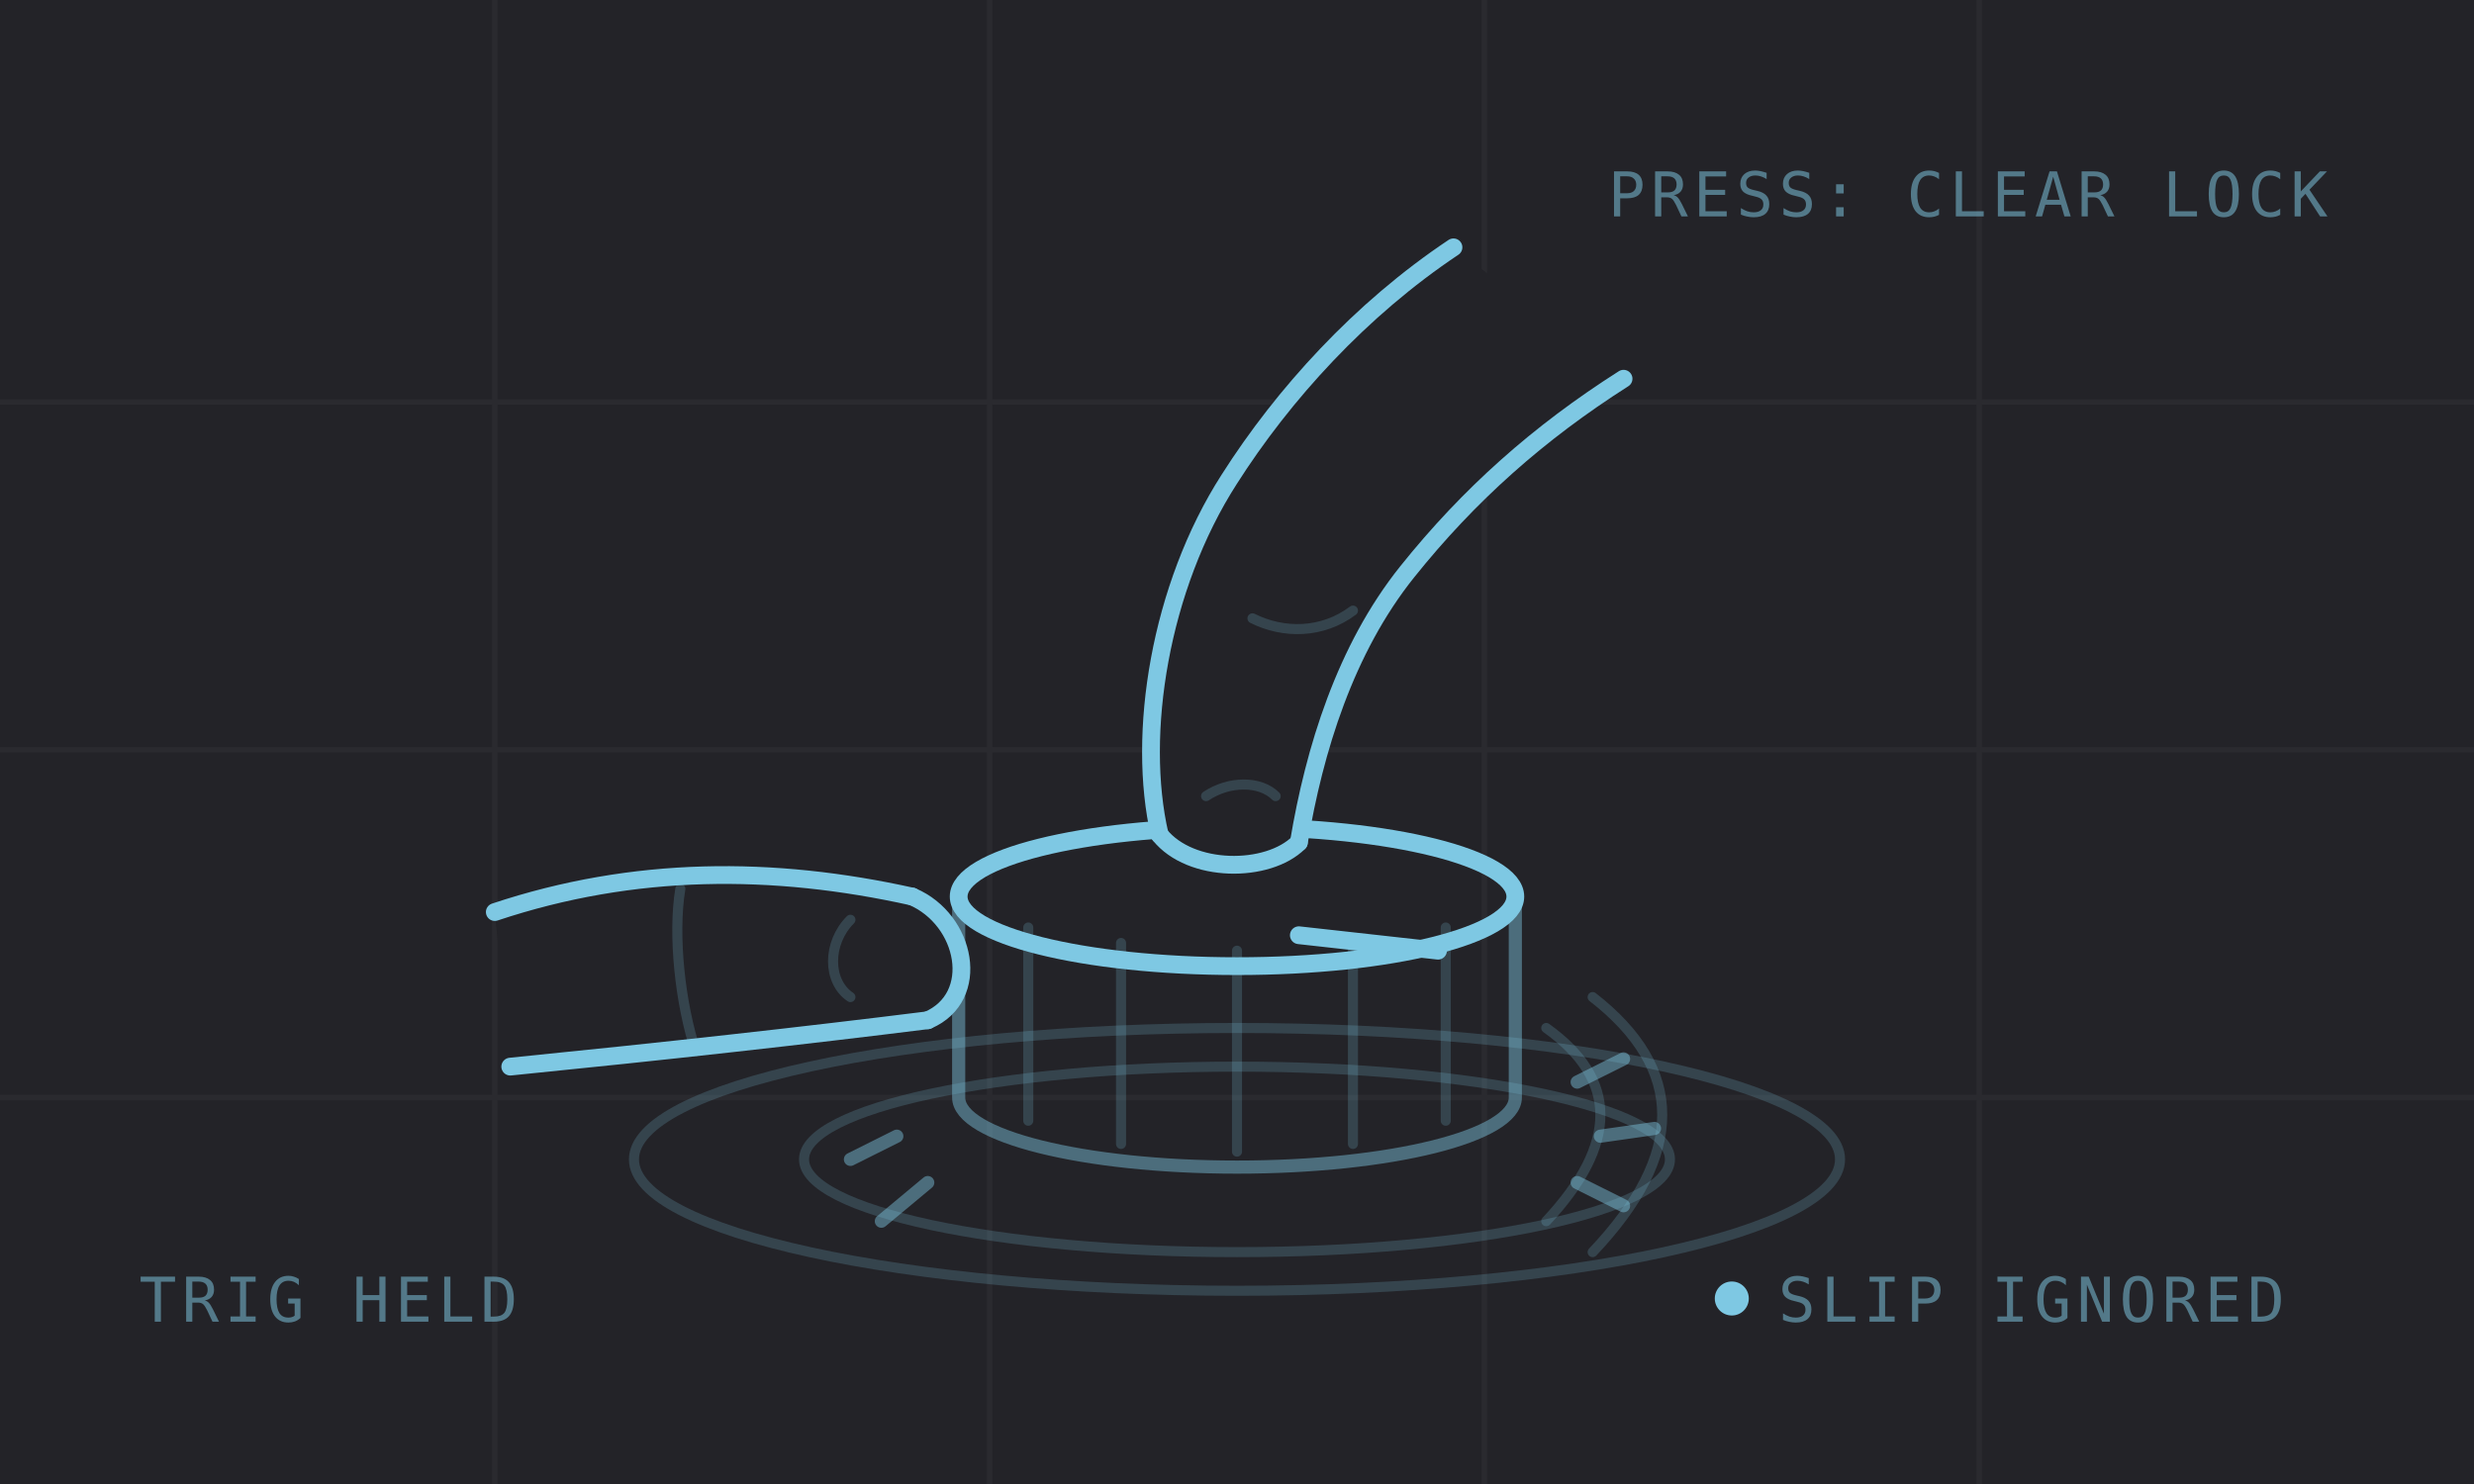
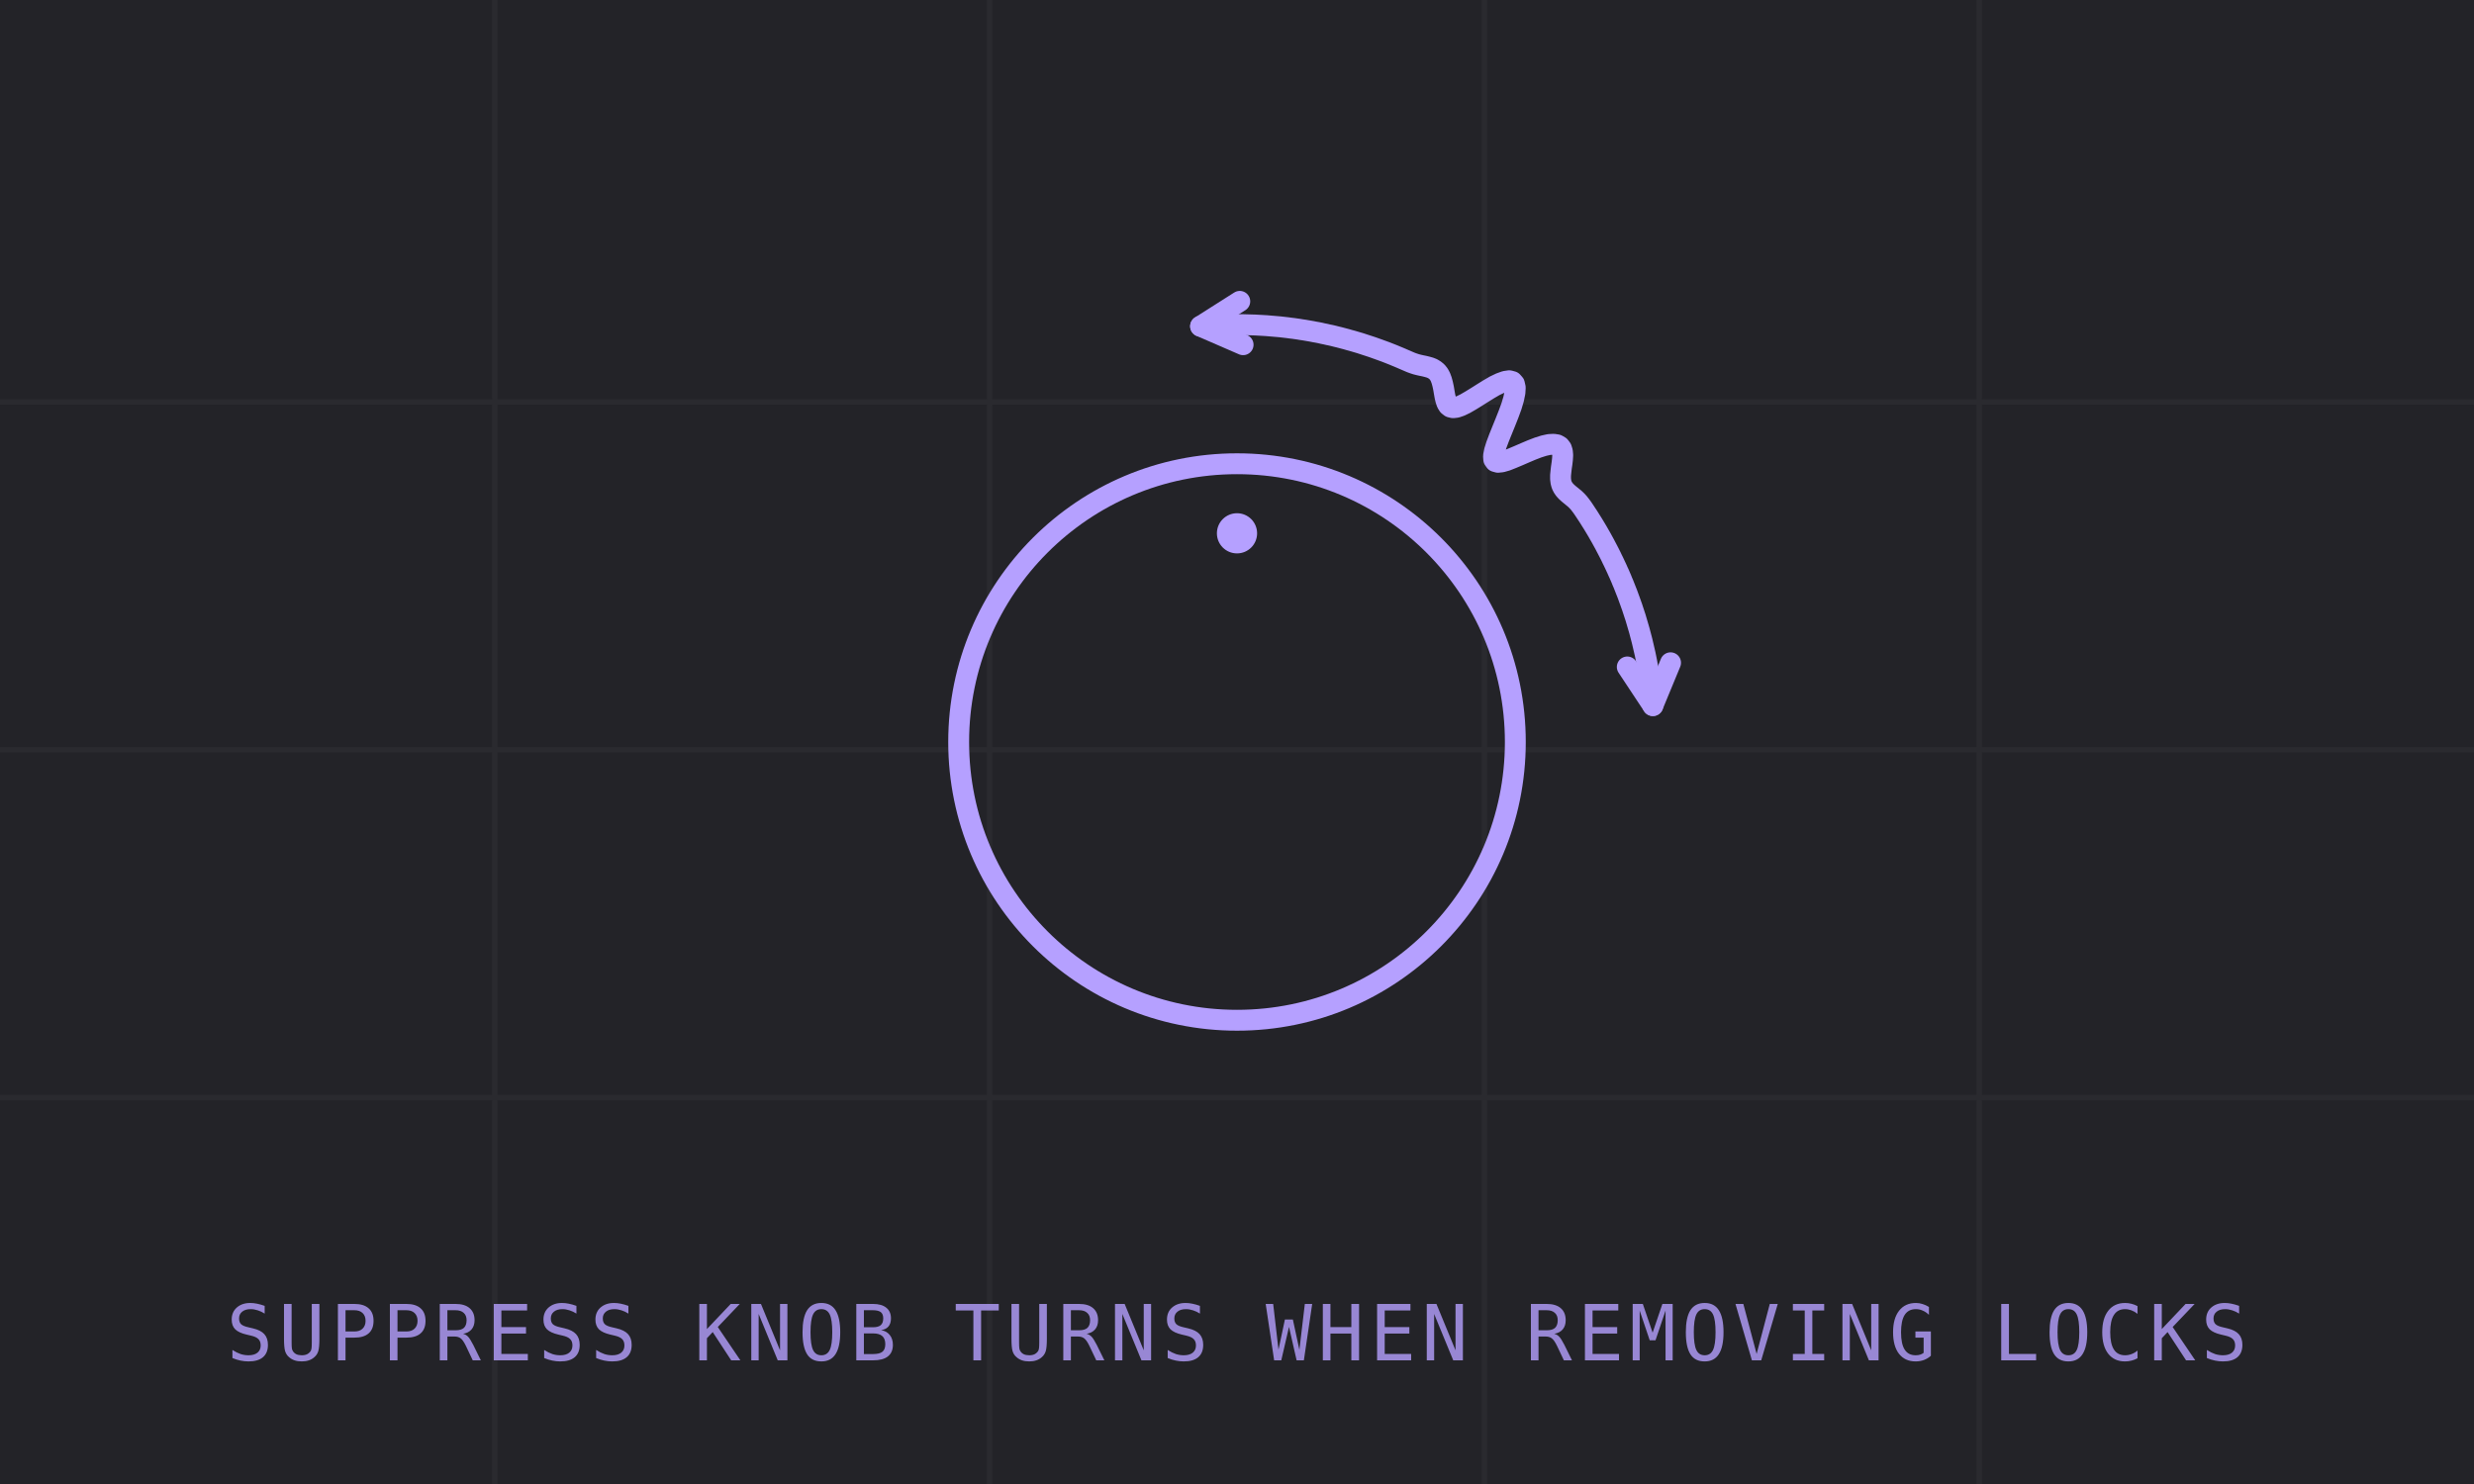
<svg xmlns="http://www.w3.org/2000/svg" width="960" height="576" viewBox="0 0 320 192" class="signal-art" fill="none" role="img" aria-labelledby="title description">
  <style>.signal-art{ width: 100%; height: calc(100% - 46px); overflow: visible; stroke-width: 1.3; stroke-linecap: round; stroke-linejoin: round; }
.signal-grid{ stroke: #ffffff; opacity: .035; stroke-width: .7; }
- .signal-main{ stroke: #7ec8e3; stroke-width: 2.3; }
- .signal-secondary{ stroke: #7ec8e3; opacity: .45; stroke-width: 1.7; }
- .signal-ghost{ stroke: #7ec8e3; opacity: .2; stroke-width: 1.3; }
- .signal-dot, .rhythm-on{ fill: #7ec8e3; }
- .signal-art text{ fill: #7ec8e3; opacity: .52; font: 8px monospace; letter-spacing: .7px; stroke: none; }
+ .signal-main{ stroke: #b5a0ff; stroke-width: 2.3; }
+ .signal-secondary{ stroke: #b5a0ff; opacity: .45; stroke-width: 1.7; }
+ .signal-ghost{ stroke: #b5a0ff; opacity: .2; stroke-width: 1.3; }
+ .signal-dot, .rhythm-on{ fill: #b5a0ff; }
+ .signal-art text{ fill: #b5a0ff; opacity: .52; font: 8px monospace; letter-spacing: .7px; stroke: none; }
+ .signal-art{ height: calc(100% - 55px); }
+ .signal-art text{ opacity: .8; font-size: 10px; }
+ .signal-main{ stroke-width: 2.7; }
+ .signal-secondary{ opacity: .65; }
</style>
  <rect width="320" height="192" fill="#232328" />
  <path class="signal-grid" d="M0 52H320M0 97H320M0 142H320M64 0V192M128 0V192M192 0V192M256 0V192" />
-   <ellipse class="signal-ghost" cx="160" cy="150" rx="78" ry="17" />
-   <ellipse class="signal-ghost" cx="160" cy="150" rx="56" ry="12" />
-   <path class="signal-secondary" d="M124 116V142A36 9 0 0 0 196 142V116" />
-   <path class="signal-ghost" d="M133 120V145M145 122V148M160 123V149M175 122V148M187 120V145" />
-   <ellipse class="signal-main" cx="160" cy="116" rx="36" ry="9" />
-   <path class="signal-main" d="M168 121L186 123" />
-   <path fill="#232328" d="M150 108C147 95 150 76 159 62C166 51 176 40 188 32L210 49C199 56 190 64 182 74C174 84 170 97 168 109C164 113 154 113 150 108Z" />
-   <path class="signal-main" d="M150 108C147 95 150 76 159 62C166 51 176 40 188 32" />
-   <path class="signal-main" d="M168 109C170 97 174 84 182 74C190 64 199 56 210 49" />
-   <path class="signal-main" d="M150 108C154 113 164 113 168 109" />
-   <path class="signal-ghost" d="M156 103C159 101 163 101 165 103" />
-   <path class="signal-ghost" d="M162 80C166 82 171 82 175 79" />
-   <path fill="#232328" d="M64 118C82 112 100 112 118 116C125 119 127 129 120 132C104 134 86 136 66 138Z" />
-   <path class="signal-main" d="M64 118C82 112 100 112 118 116" />
-   <path class="signal-main" d="M66 138C86 136 104 134 120 132" />
-   <path class="signal-main" d="M118 116C125 119 127 129 120 132" />
-   <path class="signal-ghost" d="M110 119C107 122 107 127 110 129" />
-   <path class="signal-ghost" d="M88 115C87 121 88 130 90 136" />
-   <path class="signal-secondary" d="M204 140L210 137M207 147L214 146M204 153L210 156" />
-   <path class="signal-secondary" d="M116 147L110 150M120 153L114 158" />
-   <path class="signal-ghost" d="M200 133Q214 143 200 158" />
-   <path class="signal-ghost" d="M206 129Q224 143 206 162" />
-   <circle class="signal-dot" cx="224" cy="168" r="2.2" />
-   <text x="230" y="171">SLIP IGNORED</text>
-   <text x="208" y="28">PRESS: CLEAR LOCK</text>
-   <text x="18" y="171">TRIG HELD</text>
+   <circle class="signal-main" cx="160" cy="96" r="36" />
+   <circle class="signal-dot" cx="160.00" cy="69.00" r="2.6" />
+   <path class="signal-main" d="M155.29 42.21 L155.65 42.18 L156.00 42.15 L156.35 42.12 L156.70 42.10 L157.06 42.08 L157.41 42.06 L157.76 42.05 L158.12 42.03 L158.47 42.02 L158.82 42.01 L159.18 42.01 L159.53 42.00 L159.88 42.00 L160.24 42.00 L160.59 42.00 L160.94 42.01 L161.30 42.02 L161.65 42.03 L162.00 42.04 L162.36 42.05 L162.71 42.07 L163.06 42.09 L163.41 42.11 L163.77 42.13 L164.12 42.16 L164.47 42.19 L164.82 42.22 L165.18 42.25 L165.53 42.28 L165.88 42.32 L166.23 42.36 L166.58 42.40 L166.93 42.45 L167.28 42.49 L167.63 42.54 L167.98 42.59 L168.33 42.65 L168.68 42.70 L169.03 42.76 L169.38 42.82 L169.72 42.88 L170.07 42.95 L170.42 43.01 L170.77 43.08 L171.11 43.16 L171.46 43.23 L171.80 43.31 L172.15 43.38 L172.49 43.46 L172.84 43.55 L173.18 43.63 L173.52 43.72 L173.86 43.81 L174.20 43.90 L174.54 44.00 L174.88 44.09 L175.22 44.19 L175.56 44.29 L175.90 44.39 L176.24 44.50 L176.57 44.61 L176.91 44.72 L177.25 44.83 L177.58 44.94 L177.91 45.06 L178.25 45.18 L178.58 45.30 L178.91 45.42 L179.24 45.54 L179.57 45.67 L179.90 45.80 L180.23 45.93 L180.56 46.07 L180.88 46.20 L181.21 46.34 L181.53 46.48 L181.86 46.62 L182.18 46.76 L182.51 46.90 L182.84 47.02 L183.18 47.13 L183.53 47.22 L183.89 47.30 L184.24 47.37 L184.60 47.46 L184.95 47.56 L185.28 47.69 L185.59 47.88 L185.87 48.11 L186.11 48.41 L186.31 48.78 L186.47 49.21 L186.60 49.69 L186.71 50.20 L186.80 50.73 L186.89 51.25 L187.00 51.72 L187.14 52.14 L187.34 52.46 L187.61 52.67 L187.95 52.75 L188.39 52.70 L188.91 52.52 L189.53 52.22 L190.22 51.82 L190.97 51.36 L191.76 50.86 L192.55 50.37 L193.32 49.92 L194.05 49.57 L194.69 49.34 L195.22 49.26 L195.62 49.37 L195.88 49.66 L195.99 50.15 L195.95 50.80 L195.78 51.62 L195.50 52.56 L195.13 53.57 L194.71 54.63 L194.28 55.69 L193.88 56.68 L193.54 57.59 L193.30 58.36 L193.18 58.99 L193.21 59.44 L193.40 59.71 L193.75 59.81 L194.24 59.76 L194.87 59.58 L195.60 59.29 L196.41 58.95 L197.26 58.58 L198.11 58.22 L198.94 57.90 L199.70 57.66 L200.38 57.51 L200.95 57.48 L201.41 57.55 L201.75 57.75 L201.97 58.04 L202.09 58.43 L202.13 58.89 L202.10 59.40 L202.04 59.93 L201.96 60.47 L201.90 61.00 L201.85 61.50 L201.85 61.96 L201.90 62.37 L202.00 62.74 L202.16 63.06 L202.36 63.35 L202.60 63.61 L202.86 63.85 L203.14 64.08 L203.42 64.31 L203.70 64.54 L203.96 64.79 L204.20 65.05 L204.42 65.33 L204.63 65.61 L204.83 65.90 L205.03 66.20 L205.22 66.49 L205.42 66.79 L205.61 67.09 L205.79 67.38 L205.98 67.68 L206.17 67.99 L206.35 68.29 L206.53 68.59 L206.71 68.90 L206.88 69.20 L207.06 69.51 L207.23 69.82 L207.40 70.13 L207.57 70.44 L207.73 70.75 L207.90 71.07 L208.06 71.38 L208.22 71.69 L208.38 72.01 L208.53 72.33 L208.69 72.65 L208.84 72.97 L208.99 73.29 L209.14 73.61 L209.28 73.93 L209.43 74.25 L209.57 74.58 L209.71 74.90 L209.84 75.23 L209.98 75.55 L210.11 75.88 L210.24 76.21 L210.37 76.54 L210.50 76.87 L210.62 77.20 L210.74 77.53 L210.86 77.86 L210.98 78.20 L211.10 78.53 L211.21 78.87 L211.32 79.20 L211.43 79.54 L211.54 79.87 L211.64 80.21 L211.74 80.55 L211.84 80.89 L211.94 81.23 L212.04 81.57 L212.13 81.91 L212.22 82.25 L212.31 82.59 L212.40 82.94 L212.48 83.28 L212.56 83.62 L212.64 83.97 L212.72 84.31 L212.80 84.66 L212.87 85.00 L212.94 85.35 L213.01 85.70 L213.07 86.04 L213.14 86.39 L213.20 86.74 L213.26 87.09 L213.32 87.44 L213.37 87.79 L213.42 88.13 L213.47 88.48 L213.52 88.83 L213.57 89.19 L213.61 89.54 L213.65 89.89 L213.69 90.24 L213.73 90.59 L213.76 90.94 L213.79 91.29" />
+   <path class="signal-main" d="M160.79 44.60 L155.29 42.21 M160.36 38.99 L155.29 42.21 M216.08 85.75 L213.79 91.29 M210.48 86.29 L213.79 91.29" />
+   <text x="160" y="176" text-anchor="middle">SUPPRESS KNOB TURNS WHEN REMOVING LOCKS</text>
</svg>
